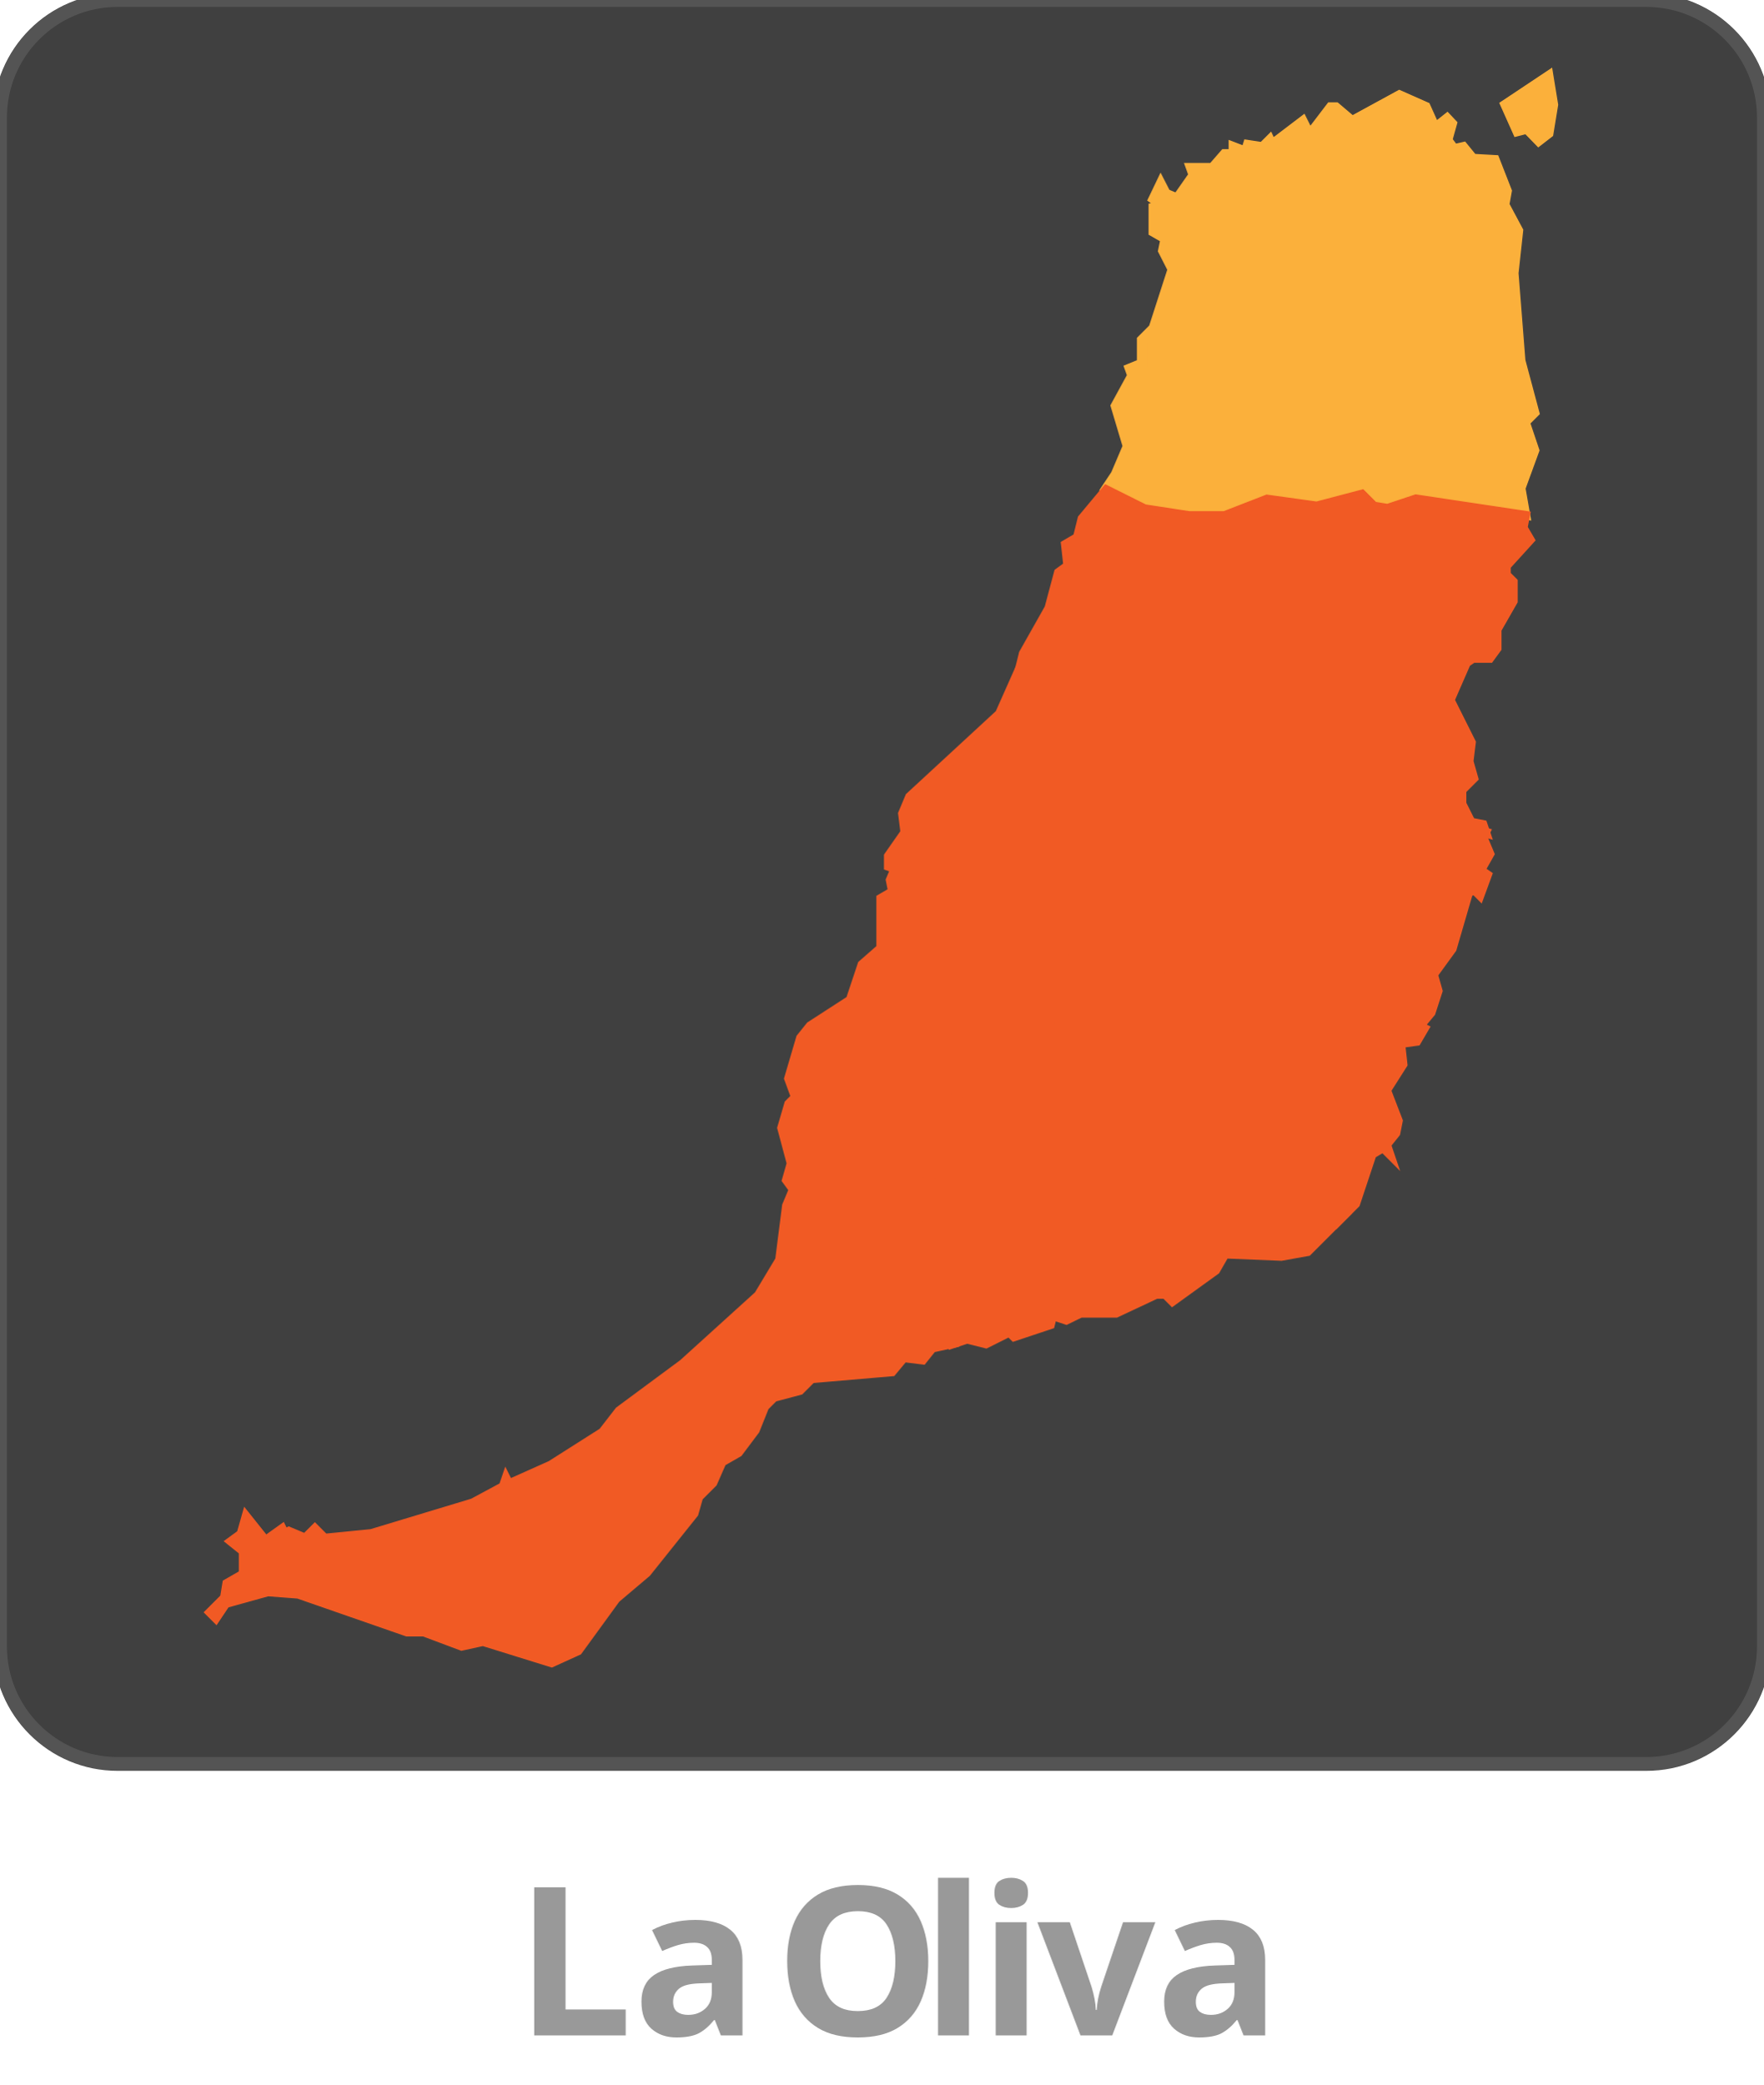
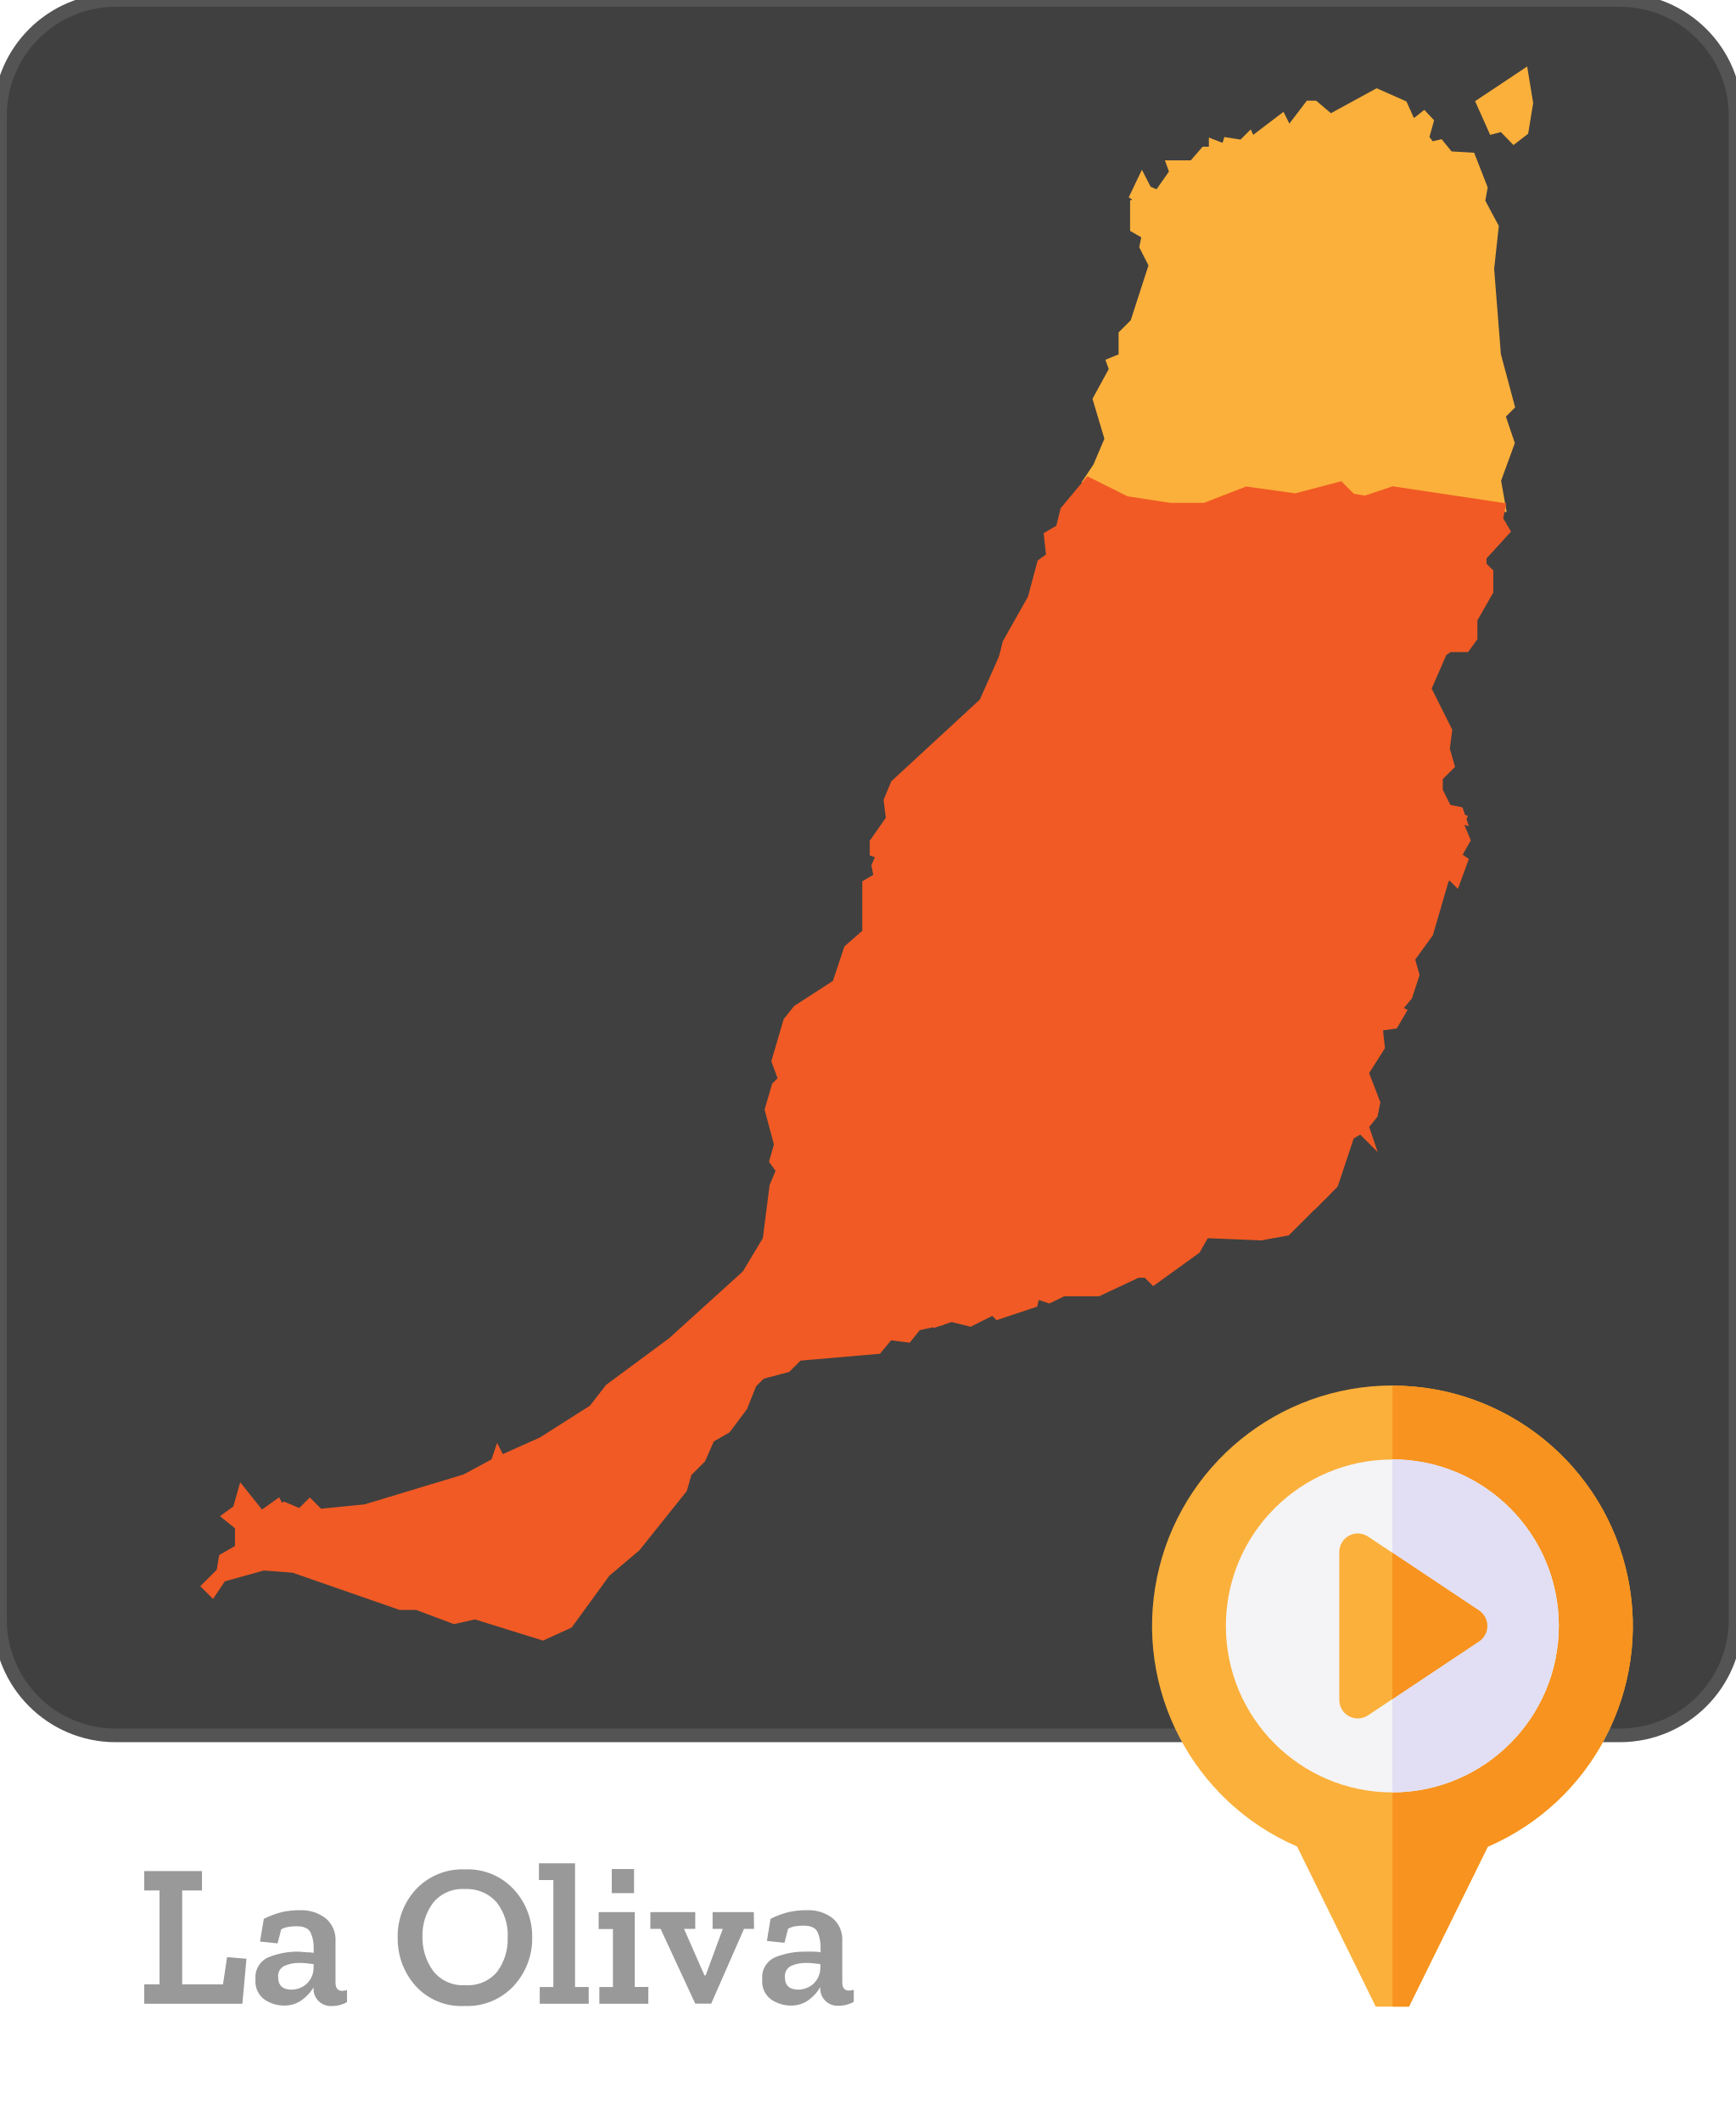
- <svg xmlns="http://www.w3.org/2000/svg" id="Municipios_de_la_provincia_de_Santa_Cruz_de_Tenerife" data-name="Municipios de la provincia de Santa Cruz de Tenerife" viewBox="0 0 255.12 301.43">
+ <svg xmlns="http://www.w3.org/2000/svg" id="Municipios_de_la_provincia_de_Santa_Cruz_de_Tenerife" data-name="Municipios de la provincia de Santa Cruz de Tenerife" viewBox="0 0 255.12 311.81">
  <defs>
-     <style>.cls-1{fill:#404040;stroke:#545454;stroke-width:2px;}.cls-1,.cls-2,.cls-3{stroke-miterlimit:10;}.cls-2{fill:#f15a24;stroke:#f15a24;}.cls-2,.cls-3{stroke-width:1.52px;}.cls-3{fill:#fbb03b;stroke:#fbb03b;}.cls-4{font-size:30px;fill:#999;font-family:ZillaSlab-SemiBold, Zilla Slab;font-weight:700;}.cls-5{letter-spacing:-0.01em;}.cls-6{letter-spacing:-0.01em;}</style>
+     <style>.cls-1{fill:#404040;stroke:#545454;stroke-width:2px;}.cls-1,.cls-2,.cls-3{stroke-miterlimit:10;}.cls-2{fill:#f15a24;stroke:#f15a24;}.cls-2,.cls-3{stroke-width:1.52px;}.cls-3,.cls-5{fill:#fbb03b;}.cls-3{stroke:#fbb03b;}.cls-4{fill:#999;}.cls-6{fill:#f7931e;}.cls-7{fill:#f4f4f6;}.cls-8{fill:#e2dff4;}</style>
  </defs>
  <rect class="cls-1" width="255.12" height="255.12" rx="17.01" ry="17.01" />
  <path id="Antigua" class="cls-2" d="M214.7,120.42l-.34.68,1,2.39L214,125.89l1,.68-1,2.73-.68-.68-1,.34-2.39,8.2-2.73,3.76.68,2.39-1,3.08-1.71,2.05.68.34-1,1.71-2.39.34.34,3.08-2.39,3.76,1.71,4.44-.34,1.71-1.37,1.71.34,1-.68-.68-1.71,1-2.39,7.18-1,1,.34-1-16.74-26.31-22.21-13.33.68-4.44,3.42-4.78-1-9.57,1-2.05,7.52-2.39,4.44.68,6.49-1.71,1,1h2.39l3.76-1.37h2.39l6.15,4.1,4.78,1,1.71,1.71Z" />
  <path id="Betancuria" class="cls-2" d="M147.38,97.18l4.44,1,4.1-1,2.39,1.71h2.05l1,3.42-.68,2.05,7.18,6.83-7.52,2.39-1,2.05,1,9.57L156.95,130l-.68,4.44-6.83-1-1.37,1.71L144,131H138.5L136.79,129V127.6l-1.71-1.71-5.47-.34-1-.34v-1.37l2.39-3.42-.34-2.73,1-2.39,13-12Z" />
  <path id="La_Oliva" data-name="La Oliva" class="cls-3" d="M223.93,11.06l-6.14,4.09,1.69,3.78,1.38-.36,1.69,1.74,1.38-1.07.67-4.09ZM202.4,13.82l-6.85,3.74-2.36-2h-.71L189.4,19.6l-1-2L183.93,21l-.31-.67-1,1L180.51,21l-.31,1-1.74-.67v1h-1.33l-1.74,2h-3.07l.36,1-2.4,3.43-1.69-.71-.71-1.38-1,2.09,1.38,1-1.38.31v3.43l1.74,1-.36,1.74,1.38,2.71-2.76,8.54-1.69,1.69v3.43l-1.74.71.36,1-2.4,4.4,1.74,5.83-1.74,4.09-1.33,2,5.47,2.76,6.45,1h5.16l6.14-2.4,7.16,1,6.5-1.69,1.69,1.69,2.09.36,4.09-1.38,15.71,2.4-.67-3.78,2-5.47-1.38-4.09,1.38-1.38-2-7.47-1-12.68.67-6.14-2-3.74.36-2-1.74-4.45L213,23l-1.38-1.69-1.33.31-1-1.33.67-2.4-.67-.71-1.74,1.38-1.38-3.07Z" />
  <path id="Pájara" class="cls-2" d="M129.61,125.55l5.47.34,1.71,1.71V129L138.5,131H144l4.1,4.1,1.37-1.71,6.83,1-1.37,5.81,1.71,1v1.37l-3.76,3.08-1,2.05-3.08,2.39-2.39.68-10.93,10.59-1.71.68-1.37-1-3.76,1.71.34,2.73,2.73.68,2.39,3.42.68,1.71-1.37,3.08,1.37,3.76-.68,3.08,1,2.05-1,2.73.68,3.76,2.73,2.73.34,1.71-3.08.68-1.37,1.71-2.73-.34-1.71,2.05-11.62,1-1.71,1.71-3.76,1-1.37,1.37-1.37,3.42L106.72,210l-2.39,1.37L103,214.4l-2.05,2.05-.68,2.39-6.83,8.54L89,231.14l-5.47,7.52-3.76,1.71-9.91-3.08-3.08.68-5.47-2.05H58.88l-15.72-5.47-4.44-.34-6.15,1.71-1.37,2.05-.68-.68,2.05-2.05.34-2.05,2.39-1.37v-3.42l-1.71-1.37,1.37-1,.68-2.39,2.73,3.42,2.39-1.71.34.68.68-.34,2.39,1,1.37-1.37,1.37,1.37,6.83-.68,14.69-4.44,4.44-2.39.34-1,.34.68L79.72,212l7.52-4.78,2.39-3.08,9.23-6.83,10.93-9.91,3.08-5.13,1-7.86,1-2.39-1-1.37.68-2.39-1.37-5.13,1-3.42,1-1-1-2.73,1.71-5.81,1.37-1.71,5.81-3.76,1.71-5.13,2.73-2.39V130l1.71-1-.34-1.71Z" />
  <path id="Puerto_del_Rosario" data-name="Puerto del Rosario" class="cls-2" d="M220.51,74.63l-.34,1.71,1,1.71-3.42,3.76v1.37l1,1v2.73L216.41,91v2.73l-1,1.37H213l-1,.68-2.39,5.47,3.08,6.15-.34,2.73.68,2.39-1.71,1.71v2.05l1.37,2.73,1.71.34.34,1L201,116.66,199.32,115l-4.78-1-6.15-4.1H186l-3.76,1.37h-2.39l-1-1-6.49,1.71-4.44-.68-7.18-6.83.68-2.05-1-3.42h-2.05l-2.39-1.71-4.1,1-4.44-1,.68-2.73L151.82,88l1.37-5.13,1.37-1-.34-3.08,1.71-1,.68-2.73,3.42-4.1,5.47,2.73,6.49,1h5.13l6.15-2.39,7.18,1,6.49-1.71,1.71,1.71,2.05.34,4.1-1.37Z" />
  <path id="Tuineje" class="cls-2" d="M194.88,175.1l-5.81,5.81-3.76.68-8.2-.34-1.37,2.39-6.15,4.44-1-1H167.2l-5.81,2.73h-5.13l-2.05,1-2.05-.68-.34,1.37-5.13,1.71-.68-.68-3.42,1.71-2.73-.68-2.05.68-.34-1.71-2.73-2.73-.68-3.76,1-2.73-1-2.05.68-3.08-1.37-3.76,1.37-3.08-.68-1.71-2.39-3.42-2.73-.68-.34-2.73,3.76-1.71,1.37,1,1.71-.68,10.93-10.59,2.39-.68,3.08-2.39,1-2.05,3.76-3.08v-1.37l-1.71-1,1.37-5.81,22.21,13.33,16.74,26.31Z" />
-   <text class="cls-4" transform="translate(74.56 294.38)">La <tspan class="cls-5" x="37.56" y="0">O</tspan>
-     <tspan x="58.77" y="0">l</tspan>
-     <tspan class="cls-6" x="67.11" y="0">i</tspan>
-     <tspan x="75.48" y="0">va</tspan>
-   </text>
+   <path class="cls-4" d="M35.63,294.57H21.2v-2.85h2.25v-13.8H21.2v-2.85h8.49v2.85H26.78v13.8h6l.6-4,2.85.24Z" />
+   <path class="cls-4" d="M38.78,282.09a13.11,13.11,0,0,1,2.67-1,12.1,12.1,0,0,1,2.7-.27A5.83,5.83,0,0,1,47.86,282a4.08,4.08,0,0,1,1.46,3.42v6.06q0,1.2,1,1.2a2.62,2.62,0,0,0,.69-.12l0,1.77a4.26,4.26,0,0,1-2.16.57,2.52,2.52,0,0,1-2.76-2.67v-.06A6.38,6.38,0,0,1,44.41,294a4.33,4.33,0,0,1-2.71.84,5.17,5.17,0,0,1-2.77-.85,3.24,3.24,0,0,1-1.37-3,3.18,3.18,0,0,1,2-3.29,11.42,11.42,0,0,1,4.29-.79L45,287q.6,0,1.11.09v-.75a5.34,5.34,0,0,0-.42-2.16q-.42-1-2.1-1a7.33,7.33,0,0,0-1.19.09,3.43,3.43,0,0,0-1.06.36l-.54,2.07-2.58-.27Zm7.32,7.14v-.48l-1-.12a10,10,0,0,0-1.11-.06,5.24,5.24,0,0,0-2.15.42,1.65,1.65,0,0,0-.95,1.68q0,1.83,2,1.83a3.39,3.39,0,0,0,2.16-.83A3.29,3.29,0,0,0,46.1,289.23Z" />
+   <path class="cls-4" d="M78.23,284.79a10.27,10.27,0,0,1-2.67,7.11,9.31,9.31,0,0,1-7.29,3,9.06,9.06,0,0,1-7.23-3,10.4,10.4,0,0,1-2.58-7,10.15,10.15,0,0,1,2.7-7.17,9.35,9.35,0,0,1,7.2-2.91,9.21,9.21,0,0,1,7.22,3A10.21,10.21,0,0,1,78.23,284.79Zm-3.6.09A7.77,7.77,0,0,0,73,279.66a5.77,5.77,0,0,0-4.63-1.95,5.58,5.58,0,0,0-4.69,2,7.94,7.94,0,0,0-1.58,5,8.35,8.35,0,0,0,1.54,5,5.55,5.55,0,0,0,4.81,2.13,5.54,5.54,0,0,0,4.65-2A8,8,0,0,0,74.63,284.88Z" />
+   <path class="cls-4" d="M86.54,294.57h-7.2v-2.46h2V276.39H79.22v-2.46h5.31v18.18h2Z" />
+   <path class="cls-4" d="M95.3,294.57H88.1v-2.46h2v-8.52H88V281.1h5.31v11h2Zm-5.37-16.26v-3.54H93.2v3.54Z" />
+   <path class="cls-4" d="M110.84,283.56h-1.47l-4.83,11H102.2l-5.1-11H95.6V281.1h6.6v2.46h-1.65l3,6.84h.18l2.52-6.84h-1.5V281.1h6.06Z" />
+   <path class="cls-4" d="M113.27,282.09a13.11,13.11,0,0,1,2.67-1,12.1,12.1,0,0,1,2.7-.27,5.83,5.83,0,0,1,3.71,1.14,4.08,4.08,0,0,1,1.46,3.42v6.06q0,1.2,1,1.2a2.62,2.62,0,0,0,.69-.12l0,1.77a4.26,4.26,0,0,1-2.16.57,2.52,2.52,0,0,1-2.76-2.67v-.06A6.38,6.38,0,0,1,118.9,294a4.33,4.33,0,0,1-2.71.84,5.17,5.17,0,0,1-2.77-.85,3.24,3.24,0,0,1-1.37-3,3.18,3.18,0,0,1,2-3.29,11.42,11.42,0,0,1,4.29-.79l1.17,0q.6,0,1.11.09v-.75a5.34,5.34,0,0,0-.42-2.16q-.42-1-2.1-1a7.33,7.33,0,0,0-1.19.09,3.43,3.43,0,0,0-1.06.36l-.54,2.07-2.58-.27Zm7.32,7.14v-.48l-1-.12a10,10,0,0,0-1.11-.06,5.24,5.24,0,0,0-2.15.42,1.65,1.65,0,0,0-.95,1.68q0,1.83,2,1.83a3.39,3.39,0,0,0,2.16-.83A3.29,3.29,0,0,0,120.59,289.23Z" />
+   <path class="cls-5" d="M204.67,203.68a35.34,35.34,0,0,0-14,67.78L202.23,295h4.88l11.59-23.52a35.34,35.34,0,0,0-14-67.78Z" />
+   <path class="cls-6" d="M207.11,295l11.59-23.52a35.34,35.34,0,0,0-14-67.78V295Z" />
+   <path class="cls-7" d="M204.67,263.5A24.47,24.47,0,1,1,229.14,239,24.5,24.5,0,0,1,204.67,263.5Z" />
+   <path class="cls-8" d="M229.14,239a24.5,24.5,0,0,0-24.47-24.47V263.5A24.5,24.5,0,0,0,229.14,239Z" />
+   <path class="cls-5" d="M199.59,252.63a2.72,2.72,0,0,1-2.72-2.72V228.15a2.72,2.72,0,0,1,4.23-2.26l16.31,10.88a2.72,2.72,0,0,1,0,4.52L201.1,252.17a2.72,2.72,0,0,1-1.51.46Z" />
+   <path class="cls-6" d="M217.42,236.77l-12.75-8.5v21.52l12.75-8.5a2.72,2.72,0,0,0,0-4.52Z" />
</svg>
